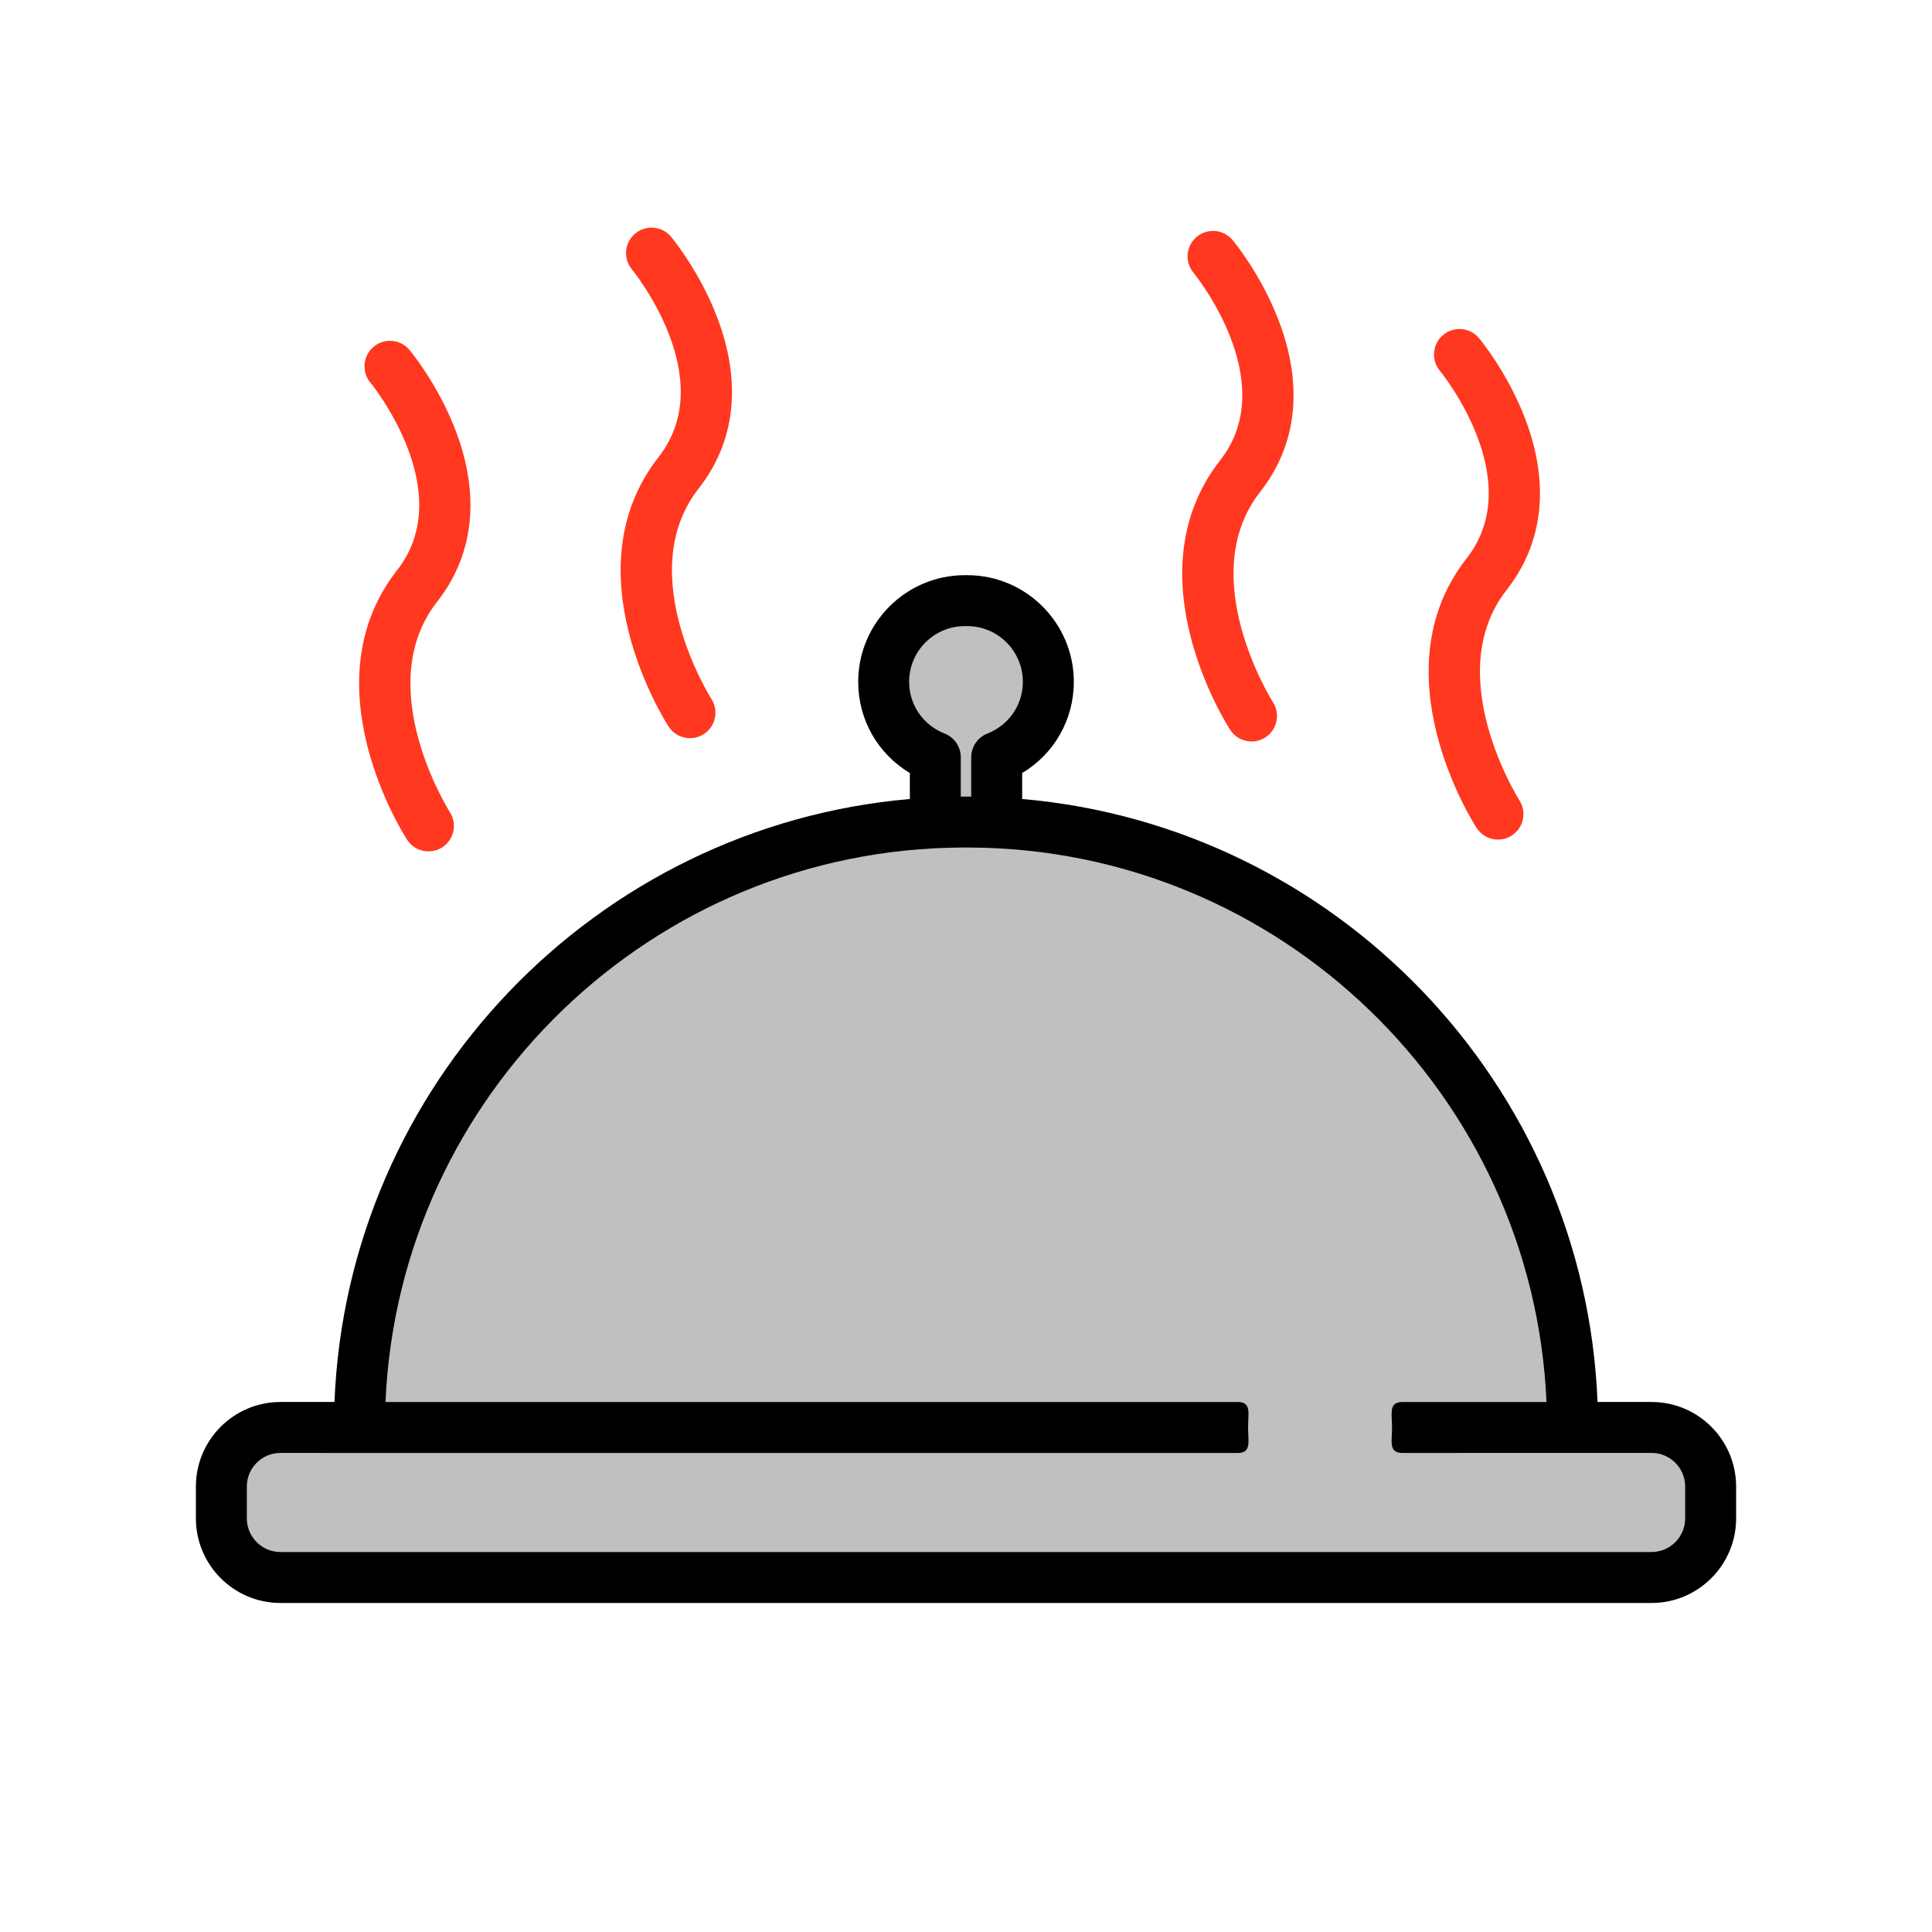
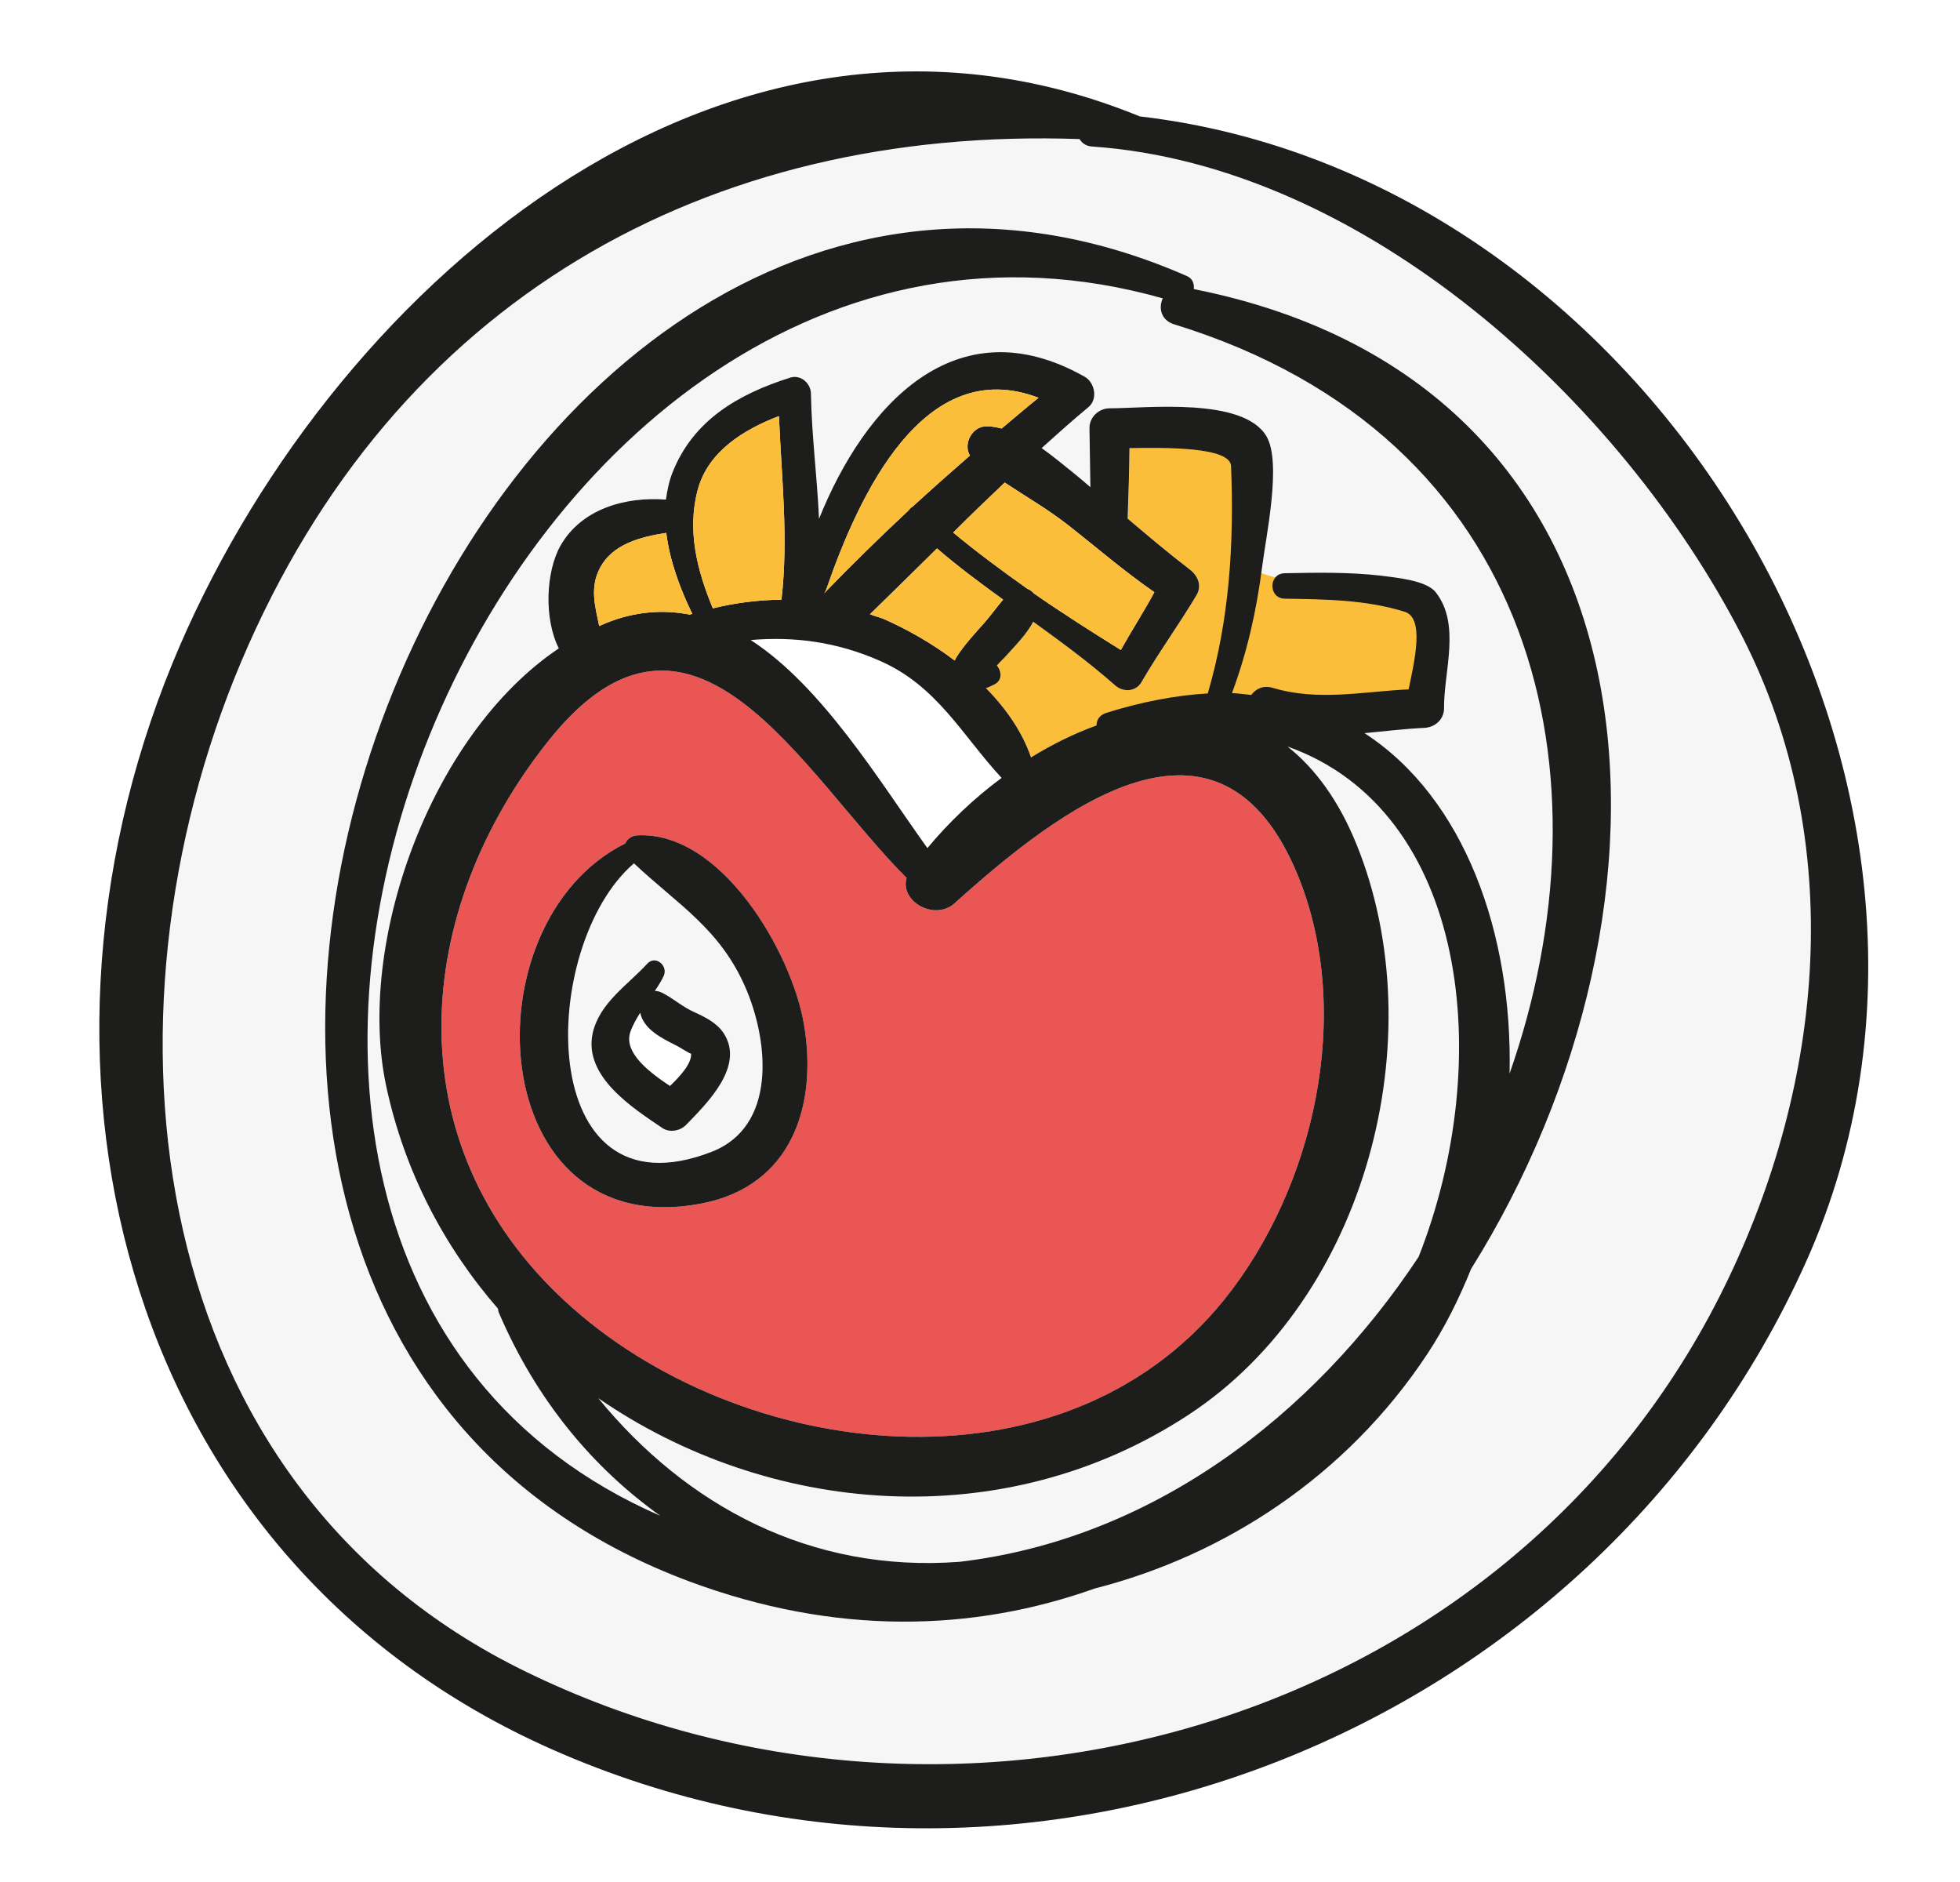
- <svg xmlns="http://www.w3.org/2000/svg" version="1.1" id="Artwork" x="0px" y="0px" width="256px" height="256px" viewBox="0 0 256 256" enable-background="new 0 0 256 256" xml:space="preserve">
+ <svg xmlns="http://www.w3.org/2000/svg" version="1.1" id="Ebene_1" x="0px" y="0px" width="63.123px" height="60.589px" viewBox="0 0 63.123 60.589" enable-background="new 0 0 63.123 60.589" xml:space="preserve">
  <g>
-     <path fill="#FF381F" d="M163.003,96.706c0.646,0.999,1.731,1.543,2.838,1.543c0.628,0,1.263-0.175,1.829-0.541   c1.564-1.012,2.014-3.101,1.002-4.667c-0.104-0.16-10.495-16.645-1.679-27.884c4.873-6.212,5.724-14.037,2.463-22.629   c-2.329-6.136-5.976-10.535-6.13-10.719c-1.195-1.43-3.324-1.62-4.754-0.424c-1.43,1.195-1.619,3.32-0.428,4.75   c0.164,0.199,11.729,14.412,3.537,24.856C149.885,76.032,162.462,95.869,163.003,96.706z" />
-     <path fill="#FF381F" d="M195.656,109.706c0.646,0.999,1.73,1.543,2.837,1.543c0.628,0,1.263-0.175,1.83-0.541   c1.565-1.012,2.014-3.101,1.002-4.667c-0.103-0.16-10.495-16.645-1.679-27.884c4.873-6.212,5.724-14.037,2.463-22.629   c-2.329-6.136-5.977-10.535-6.131-10.719c-1.194-1.43-3.324-1.62-4.754-0.424c-1.428,1.194-1.619,3.319-0.428,4.749   c0.118,0.143,11.746,14.392,3.537,24.857C182.537,89.032,195.115,108.869,195.656,109.706z" />
-     <path fill="#FF381F" d="M53.94,111.27c0.646,0.999,1.73,1.543,2.837,1.543c0.628,0,1.263-0.175,1.829-0.541   c1.565-1.012,2.014-3.102,1.001-4.667c-0.103-0.16-10.495-16.645-1.678-27.884c4.873-6.212,5.724-14.037,2.463-22.629   c-2.33-6.136-5.976-10.535-6.13-10.719c-1.195-1.43-3.323-1.62-4.754-0.424c-1.428,1.194-1.619,3.319-0.428,4.749   c0.119,0.143,11.746,14.392,3.538,24.857C40.82,90.596,53.398,110.432,53.94,111.27z" />
-     <path fill="#FF381F" d="M88.592,96.27c0.646,0.999,1.73,1.543,2.837,1.543c0.628,0,1.263-0.175,1.83-0.541   c1.565-1.012,2.014-3.102,1.001-4.667c-0.103-0.16-10.494-16.645-1.678-27.884c4.873-6.212,5.724-14.037,2.464-22.629   c-2.329-6.136-5.976-10.535-6.13-10.719c-1.195-1.43-3.323-1.62-4.754-0.424c-1.428,1.194-1.619,3.319-0.428,4.749   c0.119,0.143,11.746,14.392,3.537,24.857C75.473,75.596,88.051,95.432,88.592,96.27z" />
-     <path d="M218.841,185.77h-7.159c-1.681-42.103-34.652-76.29-76.24-79.9v-3.437c4.223-2.526,6.845-7.054,6.845-12.088   c0-7.792-6.341-14.132-14.133-14.132c-0.051,0-0.254,0-0.305,0c-7.793,0-14.133,6.34-14.133,14.132   c0,5.034,2.623,9.563,6.844,12.088v3.437c-41.588,3.61-74.559,37.797-76.24,79.9H37.16c-6.177,0-11.203,5.025-11.203,11.203v4.219   c0,6.182,5.026,11.211,11.203,11.211h181.682c6.178,0,11.203-5.029,11.203-11.211v-4.219   C230.044,190.795,225.018,185.77,218.841,185.77z" />
-     <path fill="#C0C0C0" d="M120.464,90.344c0-4.07,3.312-7.382,7.383-7.382c0.052,0,0.254,0,0.305,0c4.071,0,7.383,3.312,7.383,7.382   c0,3.043-1.846,5.735-4.703,6.856c-1.292,0.507-2.141,1.754-2.141,3.142v5.211h-1.383v-5.211c0-1.388-0.85-2.634-2.141-3.142   C122.31,96.078,120.464,93.387,120.464,90.344z" />
-     <path fill="#C0C0C0" d="M223.294,201.191c0,2.459-1.998,4.461-4.453,4.461H37.159c-2.456,0-4.453-2.002-4.453-4.461v-4.219   c0-2.455,1.998-4.453,4.453-4.453h5.549c0.031,0.002,0.06,0.006,0.091,0.006H164c1.864,0,1.375-1.512,1.375-3.375   c0-1.26,0.223-2.357-0.207-2.938c-0.207-0.278-0.563-0.438-1.168-0.438H51.079c1.766-40.713,35.356-73.309,76.457-73.473h0.928   c41.103,0.164,74.69,32.76,76.457,73.473h-19.092c-0.466,0-0.784,0.095-1,0.266c-0.649,0.512-0.375,1.711-0.375,3.109   c0,1.863-0.489,3.375,1.375,3.375l26.063-0.006h6.948c2.456,0,4.453,1.998,4.453,4.453V201.191z" />
+     <path fill="#F6F6F6" d="M37.827,10.448c11.79,3.63,14.13,14.59,10.79,24.12c0.1-4.51-1.45-8.87-4.67-10.959   c0.64-0.06,1.279-0.14,1.93-0.17c0.34-0.02,0.63-0.27,0.63-0.63c-0.01-1.19,0.55-2.7-0.27-3.74c-0.311-0.39-1.311-0.47-1.75-0.53   c-1.04-0.12-2.07-0.1-3.11-0.08c-0.53,0.01-0.53,0.81,0,0.82c1.29,0.02,2.61,0.03,3.86,0.42c0.649,0.2,0.319,1.58,0.13,2.5   c-1.48,0.07-2.92,0.39-4.38-0.05c-0.3-0.09-0.54,0.03-0.69,0.23c-0.2-0.02-0.41-0.05-0.62-0.06c0.49-1.32,0.79-2.65,0.971-4.06   c0.119-0.96,0.64-3.36,0.14-4.21c-0.75-1.27-3.88-0.9-5.05-0.9c-0.351,0-0.66,0.29-0.65,0.65c0.01,0.63,0.021,1.26,0.03,1.89   c-0.15-0.13-0.311-0.27-0.46-0.39c-0.351-0.28-0.72-0.59-1.11-0.87c0.5-0.45,0.99-0.89,1.51-1.32c0.311-0.26,0.2-0.8-0.13-0.98   c-4.149-2.34-7.09,0.94-8.55,4.58c-0.06-1.35-0.24-2.71-0.26-4.04c-0.01-0.33-0.33-0.61-0.66-0.51c-1.68,0.53-3.13,1.37-3.8,3.06   c-0.11,0.28-0.17,0.58-0.21,0.87c-1.3-0.1-2.721,0.29-3.4,1.49c-0.46,0.82-0.54,2.33-0.05,3.3c-4.17,2.8-6.53,9.55-5.56,14.09   c0.59,2.76,1.869,5.18,3.6,7.17c0.01,0.04,0.01,0.09,0.03,0.131c1.21,2.829,3.04,5,5.199,6.539c-19.92-8.68-5.29-45.28,16.181-39.2   C37.307,9.918,37.387,10.318,37.827,10.448z" />
+     <path fill="#FBBE3A" d="M45.951,19.551c0.1,2.48,0.496,0.724-0.203,3.104c-1.021,0.06-8.951-0.068-10.131,0.302   c-0.21,0.07-0.3,0.23-0.3,0.4c-0.721,0.26-1.431,0.61-2.11,1.03c-0.28-0.82-0.8-1.57-1.45-2.23c0.09-0.03,0.17-0.07,0.25-0.11   c0.29-0.13,0.26-0.43,0.101-0.62c0.08-0.09,0.17-0.18,0.26-0.27c0.29-0.33,0.689-0.71,0.91-1.14c0.899,0.65,1.8,1.31,2.64,2.05   c0.26,0.23,0.67,0.21,0.85-0.11c0.551-0.95,1.2-1.84,1.761-2.78c0.199-0.32,0.05-0.65-0.221-0.85c-0.68-0.52-1.34-1.08-1.989-1.63   c0.029-0.76,0.05-1.51,0.06-2.27c0.619-0.011,4.281-1.951,4.026,3.953C42.49,19.144,45.941,19.259,45.951,19.551z" />
+     <path fill="#EA5653" d="M41.807,28.208c1.79,4.41,0.53,10.02-2.38,13.64c-5.25,6.511-15.64,5.22-21.229,0.05   c-5.53-5.109-4.91-12.56-0.53-18.05c4.64-5.82,8.17,1.07,11.53,4.42c-0.221,0.76,0.899,1.39,1.54,0.82   C34.097,26.068,39.277,22.008,41.807,28.208z M22.607,38.748c2.88-0.56,3.739-3.14,3.279-5.79c-0.39-2.28-2.649-6.21-5.37-6.06   c-0.17,0.01-0.319,0.12-0.38,0.26C14.987,29.718,15.597,40.108,22.607,38.748z" />
+     <path fill="#F6F6F6" d="M24.047,31.888c0.71,1.7,0.96,4.391-1.13,5.2c-5.74,2.229-5.59-6.64-2.5-9.29   C21.837,29.138,23.227,29.918,24.047,31.888z M22.097,36.218c0.67-0.689,1.9-1.891,1.21-2.949c-0.22-0.33-0.58-0.511-0.93-0.671   c-0.39-0.17-0.68-0.44-1.05-0.63c-0.08-0.04-0.16-0.061-0.24-0.061c0.11-0.159,0.21-0.319,0.28-0.469   c0.17-0.33-0.25-0.7-0.521-0.41c-0.63,0.69-1.54,1.26-1.76,2.241c-0.3,1.389,1.28,2.399,2.24,3.049   C21.557,36.478,21.907,36.418,22.097,36.218z" />
+     <path fill="#F6F6F6" d="M41.467,24.038c5.82,2.07,6.7,10.15,4.221,16.43c-3.421,5.17-8.631,9.1-14.79,9.82   c-4.801,0.359-8.801-1.811-11.631-5.27c5.471,3.77,13.04,4.459,19.021,0.529c5.71-3.75,7.92-12.141,5.4-18.36   C43.107,25.758,42.347,24.738,41.467,24.038z" />
+     <path fill="#F6F6F6" d="M56.097,20.468c3.4,6.63,2.65,14.4-0.54,20.92c-6.949,14.23-24.819,19.2-38.659,12.42   c-12.311-6.02-13.99-20.99-9.131-32.5c4.931-11.65,15-17.25,27-16.83c0.08,0.13,0.21,0.23,0.41,0.24   C43.938,5.328,52.217,12.918,56.097,20.468z M47.377,40.858c7.28-11.63,6.7-28.44-8.93-31.551c0.02-0.17-0.04-0.34-0.221-0.42   c-23.159-10.16-40.159,33.03-16.029,42.03c4.7,1.75,9.13,1.63,13.06,0.229c4.19-1.07,8.11-3.619,10.71-7.55   C46.527,42.748,46.987,41.827,47.377,40.858z" />
+     <path fill="#1D1D1B" d="M36.707,3.748c16.62,1.93,28.34,21.59,21.45,36.899c-6.811,15.15-25.05,22.461-40.38,15.68   C4.097,50.278,0.097,34.657,5.557,21.348C10.438,9.478,23.188-1.782,36.707,3.748z M55.557,41.388c3.19-6.52,3.94-14.29,0.54-20.92   c-3.88-7.55-12.159-15.14-20.92-15.75c-0.2-0.01-0.33-0.11-0.41-0.24c-12-0.42-22.069,5.18-27,16.83   c-4.859,11.51-3.18,26.48,9.131,32.5C30.737,60.588,48.607,55.618,55.557,41.388z" />
+     <path fill="#1D1D1B" d="M38.447,9.308c15.63,3.11,16.21,19.92,8.93,31.551c-0.39,0.969-0.85,1.89-1.41,2.739   c-2.6,3.931-6.52,6.479-10.71,7.55c-3.93,1.4-8.359,1.521-13.06-0.229c-24.13-9-7.13-52.19,16.029-42.03   C38.407,8.968,38.467,9.138,38.447,9.308z M48.617,34.567c3.34-9.529,1-20.49-10.79-24.12c-0.44-0.13-0.521-0.53-0.38-0.84   c-21.471-6.08-36.101,30.52-16.181,39.2c-2.159-1.539-3.989-3.71-5.199-6.539c-0.021-0.041-0.021-0.091-0.03-0.131   c-1.73-1.99-3.01-4.41-3.6-7.17c-0.971-4.54,1.39-11.29,5.56-14.09c-0.49-0.97-0.41-2.48,0.05-3.3c0.68-1.2,2.101-1.59,3.4-1.49   c0.04-0.29,0.1-0.59,0.21-0.87c0.67-1.69,2.12-2.53,3.8-3.06c0.33-0.1,0.65,0.18,0.66,0.51c0.02,1.33,0.2,2.69,0.26,4.04   c1.46-3.64,4.4-6.92,8.55-4.58c0.33,0.18,0.44,0.72,0.13,0.98c-0.52,0.43-1.01,0.87-1.51,1.32c0.391,0.28,0.76,0.59,1.11,0.87   c0.149,0.12,0.31,0.26,0.46,0.39c-0.01-0.63-0.021-1.26-0.03-1.89c-0.01-0.36,0.3-0.65,0.65-0.65c1.17,0,4.3-0.37,5.05,0.9   c0.5,0.85-0.021,3.25-0.14,4.21c-0.181,1.41-0.48,2.74-0.971,4.06c0.21,0.01,0.42,0.04,0.62,0.06c0.15-0.2,0.391-0.32,0.69-0.23   c1.46,0.44,2.899,0.12,4.38,0.05c0.189-0.92,0.52-2.3-0.13-2.5c-1.25-0.39-2.57-0.4-3.86-0.42c-0.53-0.01-0.53-0.81,0-0.82   c1.04-0.02,2.07-0.04,3.11,0.08c0.439,0.06,1.439,0.14,1.75,0.53c0.819,1.04,0.26,2.55,0.27,3.74c0,0.36-0.29,0.61-0.63,0.63   c-0.65,0.03-1.29,0.11-1.93,0.17C47.167,25.698,48.717,30.058,48.617,34.567z M45.688,40.468c2.479-6.279,1.6-14.36-4.221-16.43   c0.88,0.7,1.641,1.72,2.221,3.15c2.52,6.219,0.31,14.61-5.4,18.36c-5.98,3.93-13.55,3.24-19.021-0.529   c2.83,3.459,6.83,5.629,11.631,5.27C37.057,49.567,42.267,45.638,45.688,40.468z M39.427,41.848c2.91-3.62,4.17-9.229,2.38-13.64   c-2.529-6.2-7.71-2.14-11.069,0.88c-0.641,0.57-1.761-0.06-1.54-0.82c-3.36-3.35-6.891-10.24-11.53-4.42   c-4.38,5.49-5,12.94,0.53,18.05C23.787,47.067,34.177,48.358,39.427,41.848z M38.897,22.328c0.699-2.38,0.85-4.84,0.75-7.32   c-0.021-0.62-2.101-0.6-3.271-0.58c-0.01,0.76-0.03,1.51-0.06,2.27c0.649,0.55,1.31,1.11,1.989,1.63   c0.271,0.2,0.42,0.53,0.221,0.85c-0.561,0.94-1.21,1.83-1.761,2.78c-0.18,0.32-0.59,0.34-0.85,0.11c-0.84-0.74-1.74-1.4-2.64-2.05   c-0.221,0.43-0.62,0.81-0.91,1.14c-0.09,0.09-0.18,0.18-0.26,0.27c0.159,0.19,0.189,0.49-0.101,0.62   c-0.08,0.04-0.16,0.08-0.25,0.11c0.65,0.66,1.17,1.41,1.45,2.23c0.68-0.42,1.39-0.77,2.11-1.03c0-0.17,0.09-0.33,0.3-0.4   C36.797,22.588,37.877,22.388,38.897,22.328z M36.097,20.928c0.351-0.63,0.74-1.23,1.08-1.86c-0.97-0.67-1.859-1.44-2.79-2.17   c-0.64-0.5-1.35-0.91-2.029-1.36c-0.561,0.53-1.12,1.07-1.66,1.61c0.76,0.63,1.569,1.23,2.39,1.81c0.08,0.03,0.15,0.08,0.21,0.15   C34.217,19.748,35.167,20.348,36.097,20.928z M32.257,13.798c0.4-0.33,0.79-0.67,1.19-0.99c-3.69-1.41-5.78,3.11-6.84,6.18   c-0.021,0.05-0.04,0.08-0.07,0.12c0.88-0.91,1.78-1.79,2.71-2.66c0.04-0.05,0.09-0.11,0.15-0.14c0.6-0.55,1.22-1.1,1.84-1.64   c-0.23-0.38,0.08-0.96,0.55-0.94C31.947,13.728,32.107,13.758,32.257,13.798z M31.707,20.048c0.21-0.24,0.39-0.5,0.6-0.74   c-0.729-0.53-1.449-1.06-2.13-1.65c-0.72,0.71-1.439,1.42-2.16,2.12c0.141,0.06,0.29,0.09,0.44,0.15c0.75,0.33,1.55,0.78,2.29,1.34   c0.02-0.03,0.03-0.07,0.05-0.1C31.057,20.758,31.387,20.408,31.707,20.048z M32.257,25.048c-1.27-1.37-2.069-2.96-3.92-3.77   c-1.38-0.61-2.76-0.79-4.16-0.67c2.311,1.5,4.141,4.54,5.69,6.7C30.567,26.468,31.377,25.698,32.257,25.048z M25.167,19.308   c0.23-1.98,0-3.93-0.08-5.91c-1.13,0.43-2.27,1.13-2.61,2.35c-0.359,1.32-0.029,2.61,0.48,3.84   C23.688,19.408,24.427,19.318,25.167,19.308z M22.207,19.788c0.03-0.01,0.06-0.01,0.09-0.02c-0.39-0.8-0.729-1.71-0.84-2.61   c-0.83,0.13-1.75,0.36-2.15,1.16c-0.319,0.63-0.13,1.24-0.01,1.84c0.08-0.03,0.15-0.07,0.23-0.1   C20.477,19.678,21.367,19.628,22.207,19.788z" />
+     <path fill="#FBBE3A" d="M37.177,19.068c-0.34,0.63-0.729,1.23-1.08,1.86c-0.93-0.58-1.88-1.18-2.8-1.82   c-0.06-0.07-0.13-0.12-0.21-0.15c-0.82-0.58-1.63-1.18-2.39-1.81c0.54-0.54,1.1-1.08,1.66-1.61c0.68,0.45,1.39,0.86,2.029,1.36   C35.317,17.628,36.207,18.398,37.177,19.068z" />
+     <path fill="#FBBE3A" d="M33.447,12.808c-0.4,0.32-0.79,0.66-1.19,0.99c-0.149-0.04-0.31-0.07-0.47-0.07   c-0.47-0.02-0.78,0.56-0.55,0.94c-0.62,0.54-1.24,1.09-1.84,1.64c-0.061,0.03-0.11,0.09-0.15,0.14c-0.93,0.87-1.83,1.75-2.71,2.66   c0.03-0.04,0.05-0.07,0.07-0.12C27.667,15.918,29.757,11.398,33.447,12.808z" />
+     <path fill="#FBBE3A" d="M32.307,19.308c-0.21,0.24-0.39,0.5-0.6,0.74c-0.32,0.36-0.65,0.71-0.91,1.12   c-0.02,0.03-0.03,0.07-0.05,0.1c-0.74-0.56-1.54-1.01-2.29-1.34c-0.15-0.06-0.3-0.09-0.44-0.15c0.721-0.7,1.44-1.41,2.16-2.12   C30.857,18.248,31.577,18.778,32.307,19.308z" />
+     <path fill="#1D1D1B" d="M25.887,32.958c0.46,2.65-0.399,5.23-3.279,5.79c-7.011,1.36-7.62-9.03-2.471-11.59   c0.061-0.14,0.21-0.25,0.38-0.26C23.237,26.748,25.497,30.678,25.887,32.958z M22.917,37.088c2.09-0.81,1.84-3.5,1.13-5.2   c-0.82-1.97-2.21-2.75-3.63-4.09C17.327,30.448,17.177,39.317,22.917,37.088z" />
+     <path fill="#FBBE3A" d="M25.087,13.398c0.08,1.98,0.311,3.93,0.08,5.91c-0.74,0.01-1.479,0.1-2.21,0.28   c-0.51-1.23-0.84-2.52-0.48-3.84C22.817,14.528,23.957,13.828,25.087,13.398z" />
+     <path fill="#1D1D1B" d="M23.307,33.269c0.69,1.059-0.54,2.26-1.21,2.949c-0.189,0.2-0.54,0.26-0.77,0.1   c-0.96-0.649-2.54-1.66-2.24-3.049c0.22-0.98,1.13-1.551,1.76-2.241c0.271-0.29,0.69,0.08,0.521,0.41   c-0.07,0.15-0.17,0.31-0.28,0.469c0.08,0,0.16,0.021,0.24,0.061c0.37,0.189,0.66,0.46,1.05,0.63   C22.727,32.758,23.087,32.938,23.307,33.269z M21.577,34.968c0.33-0.32,0.7-0.72,0.68-1.04c-0.04,0-0.37-0.21-0.49-0.271   c-0.46-0.229-1.04-0.52-1.149-1.049c-0.13,0.209-0.25,0.42-0.32,0.629C20.077,33.907,20.947,34.548,21.577,34.968z" />
+     <path fill="#FBBE3A" d="M22.297,19.768c-0.03,0.01-0.06,0.01-0.09,0.02c-0.84-0.16-1.73-0.11-2.68,0.27   c-0.08,0.03-0.15,0.07-0.23,0.1c-0.12-0.6-0.31-1.21,0.01-1.84c0.4-0.8,1.32-1.03,2.15-1.16   C21.567,18.058,21.907,18.968,22.297,19.768z" />
  </g>
+   <g>
+ </g>
+   <g>
+ </g>
+   <g>
+ </g>
+   <g>
+ </g>
+   <g>
+ </g>
+   <g>
+ </g>
+   <g>
+ </g>
+   <g>
+ </g>
+   <g>
+ </g>
+   <g>
+ </g>
+   <g>
+ </g>
</svg>
